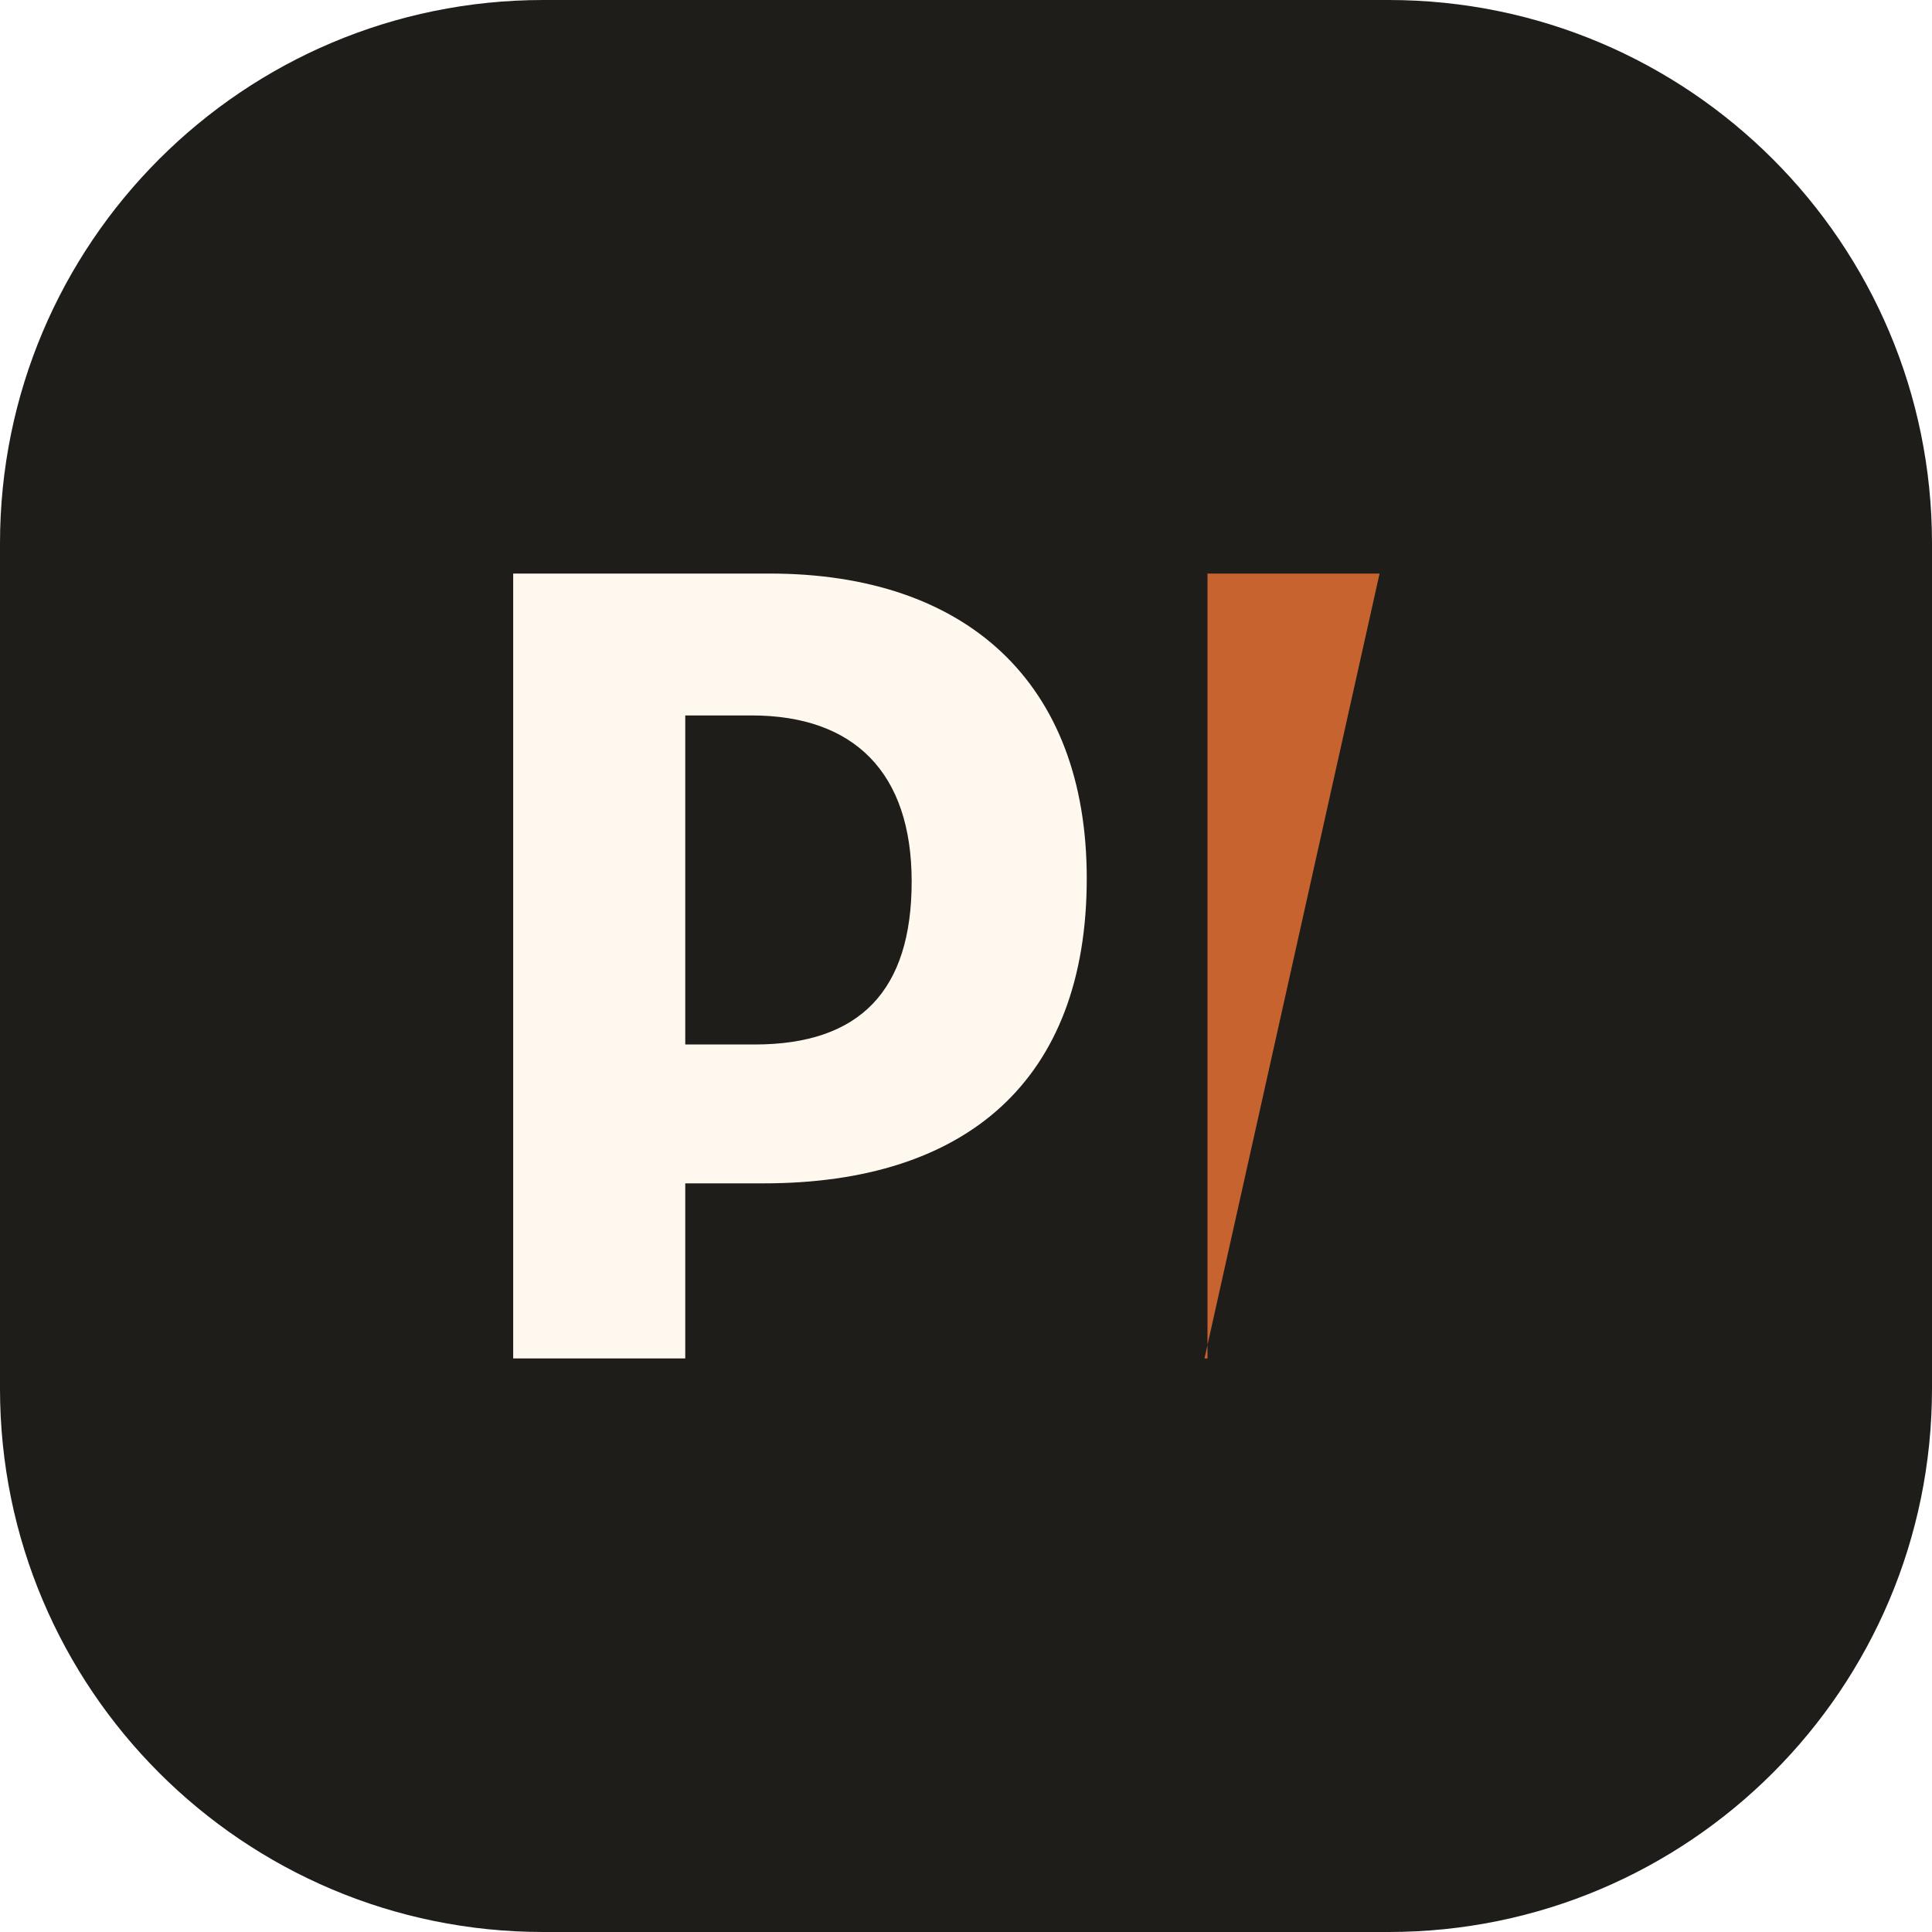
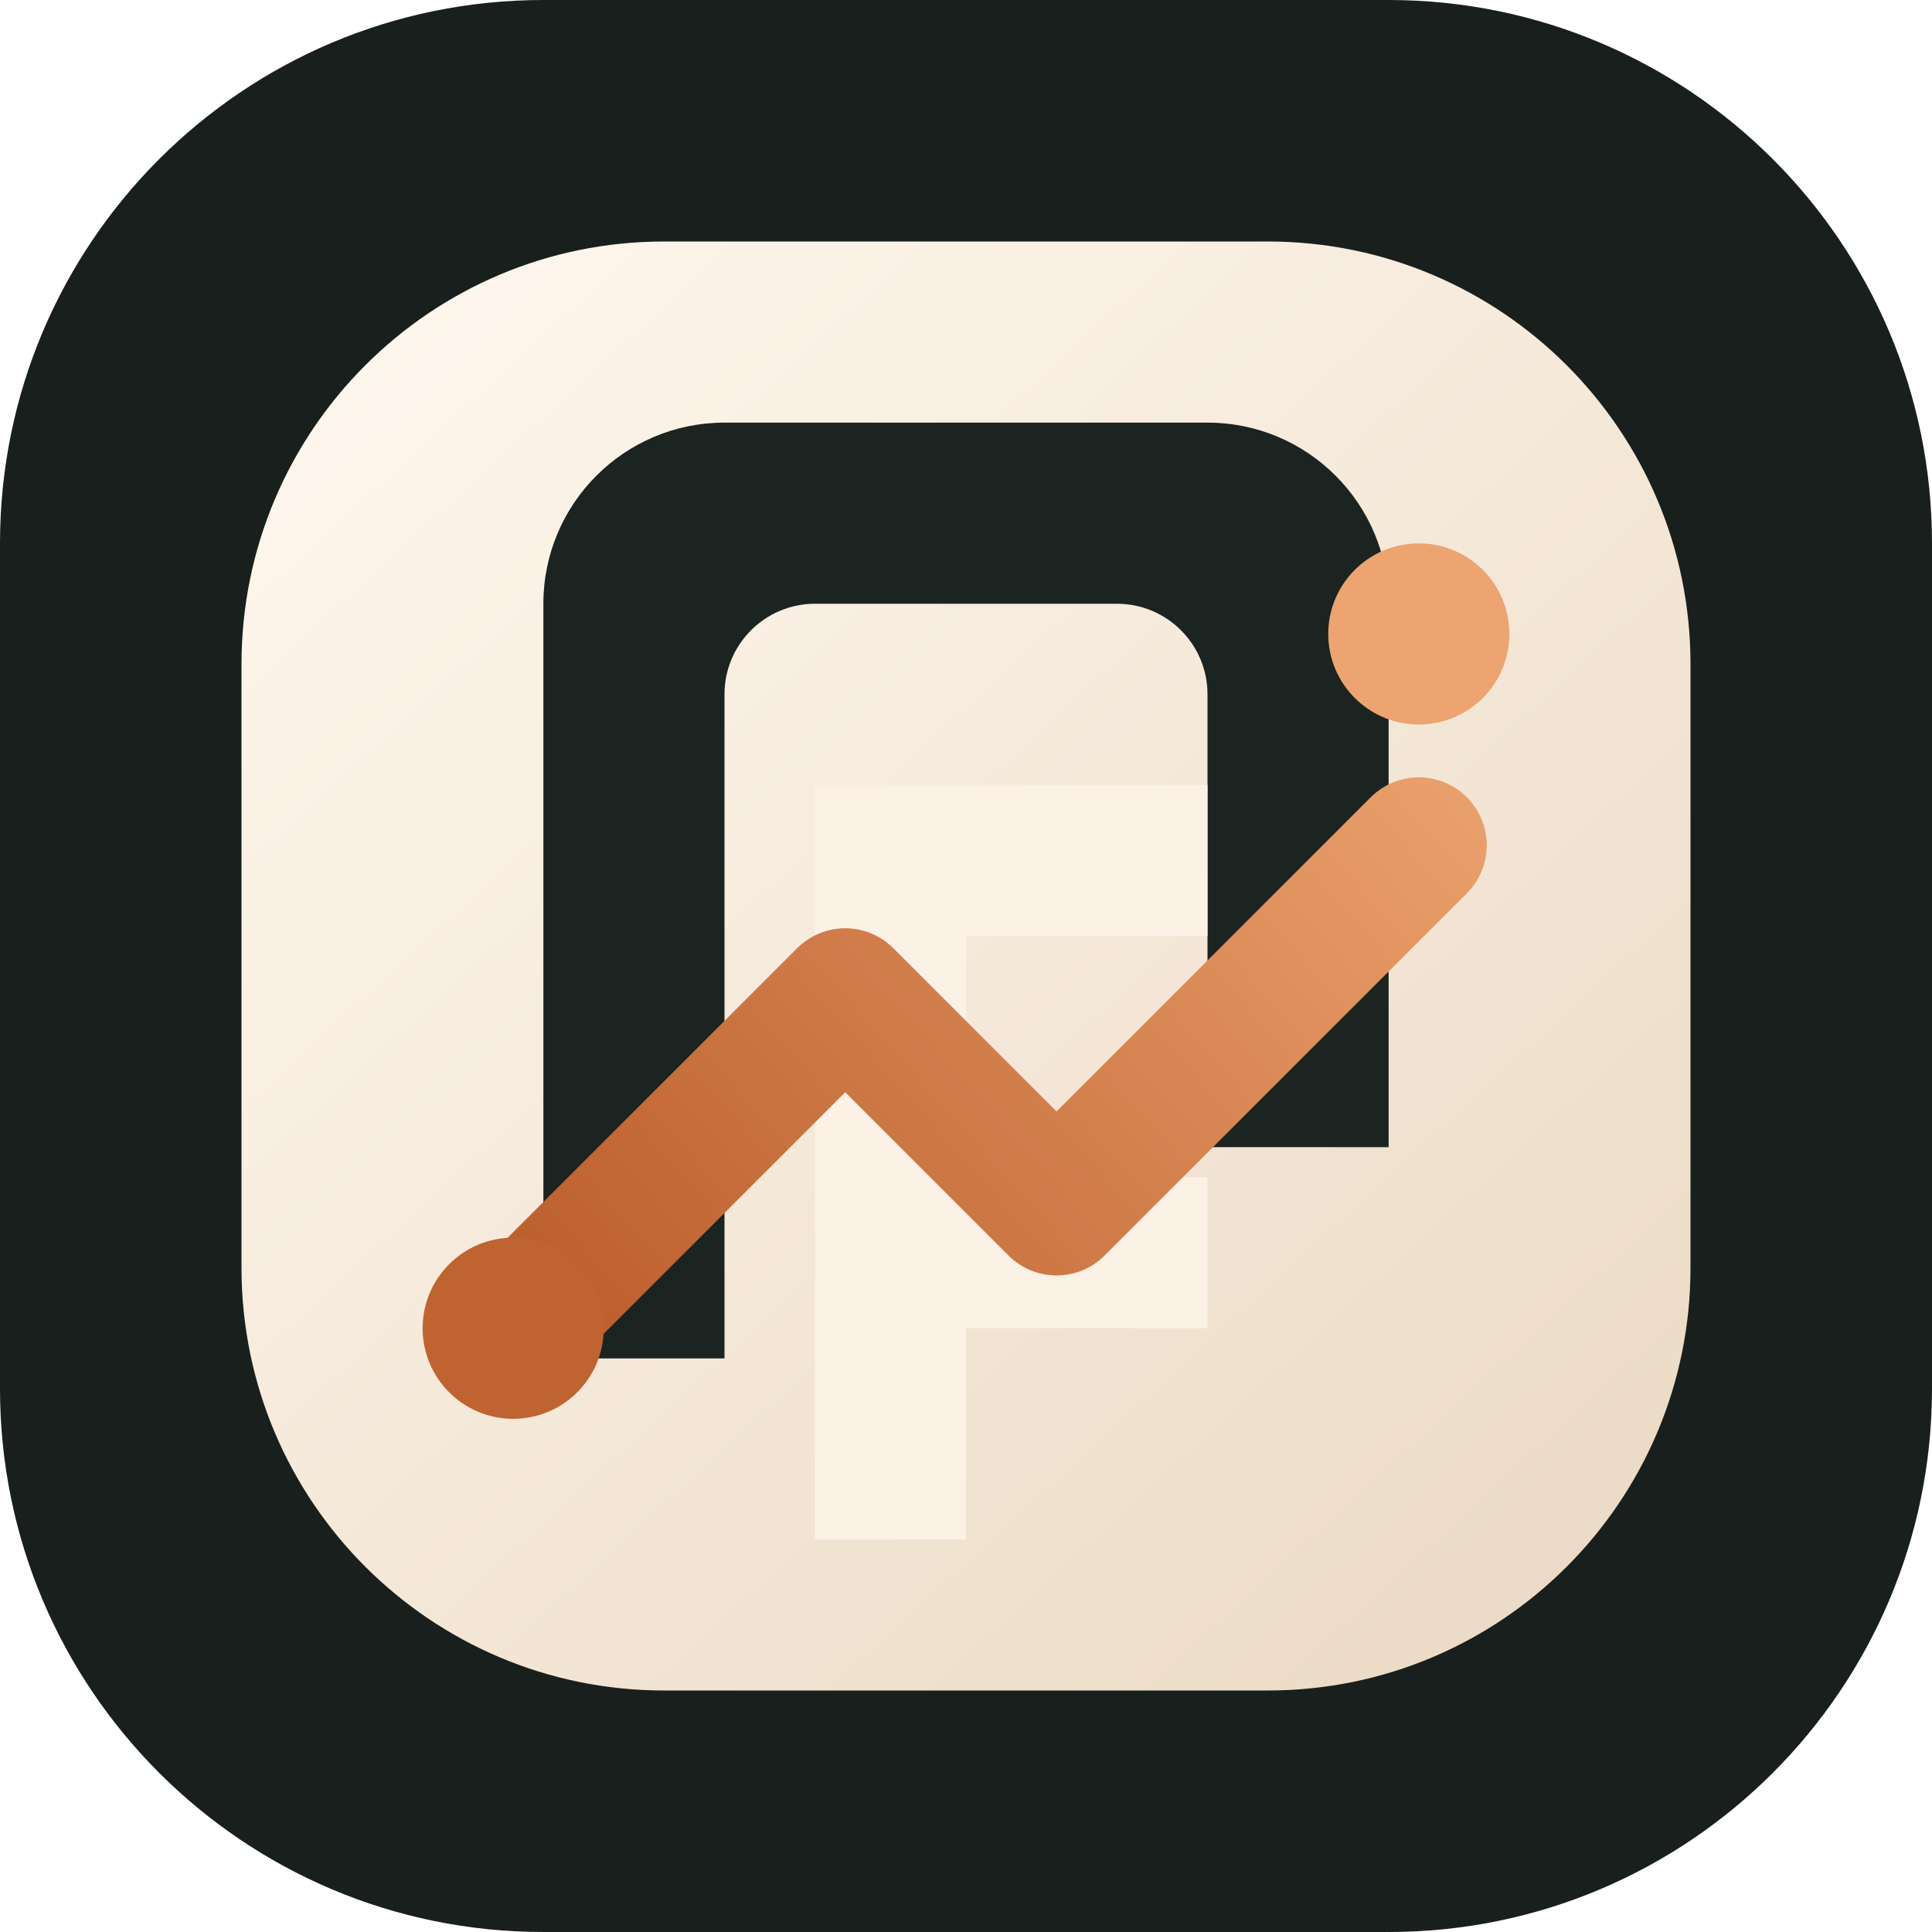
- <svg xmlns="http://www.w3.org/2000/svg" width="64" height="64" viewBox="0 0 64 64" fill="none">
-   <rect width="64" height="64" rx="18" fill="#1F1D1A" />
-   <path d="M17 45V19H25.5C32 19 36 22.6 36 29.1C36 35.8 32 39.2 25.3 39.2H22.7V45H17ZM22.7 34.6H25C28.5 34.6 30.2 32.8 30.2 29.2C30.2 25.6 28.3 23.7 24.9 23.7H22.7V34.6Z" fill="#FFF8EF" />
-   <path d="M40 45V19H45.7L39.9 45H40Z" fill="#C7632F" />
+ <svg xmlns="http://www.w3.org/2000/svg" viewBox="0 0 64 64" role="img" aria-labelledby="title">
+   <defs>
+     <linearGradient id="tile" x1="10" y1="8" x2="54" y2="56" gradientUnits="userSpaceOnUse">
+       <stop offset="0" stop-color="#fff8ef" />
+       <stop offset="1" stop-color="#ead9c3" />
+     </linearGradient>
+     <linearGradient id="accent" x1="18" y1="45" x2="46" y2="20" gradientUnits="userSpaceOnUse">
+       <stop offset="0" stop-color="#ba5c2b" />
+       <stop offset="1" stop-color="#eda470" />
+     </linearGradient>
+   </defs>
+   <rect width="64" height="64" rx="18" fill="#191f1d" />
+   <rect x="8" y="8" width="48" height="48" rx="14" fill="url(#tile)" />
+   <path d="M18 20c0-3.314 2.686-6 6-6h16c3.314 0 6 2.686 6 6v18h-6V23c0-1.657-1.343-3-3-3H27c-1.657 0-3 1.343-3 3v22h-6V20Z" fill="#1b2421" />
+   <path d="M27 26h13v5H32v8h8v5h-8v7h-5V26Z" fill="#fbf1e5" />
+   <path d="M17 44 28 33l7 7 12-12" fill="none" stroke="url(#accent)" stroke-linecap="round" stroke-linejoin="round" stroke-width="4.5" />
+   <circle cx="17" cy="44" r="3" fill="#bf6331" />
+   <circle cx="47" cy="21" r="3" fill="#eda470" />
</svg>
